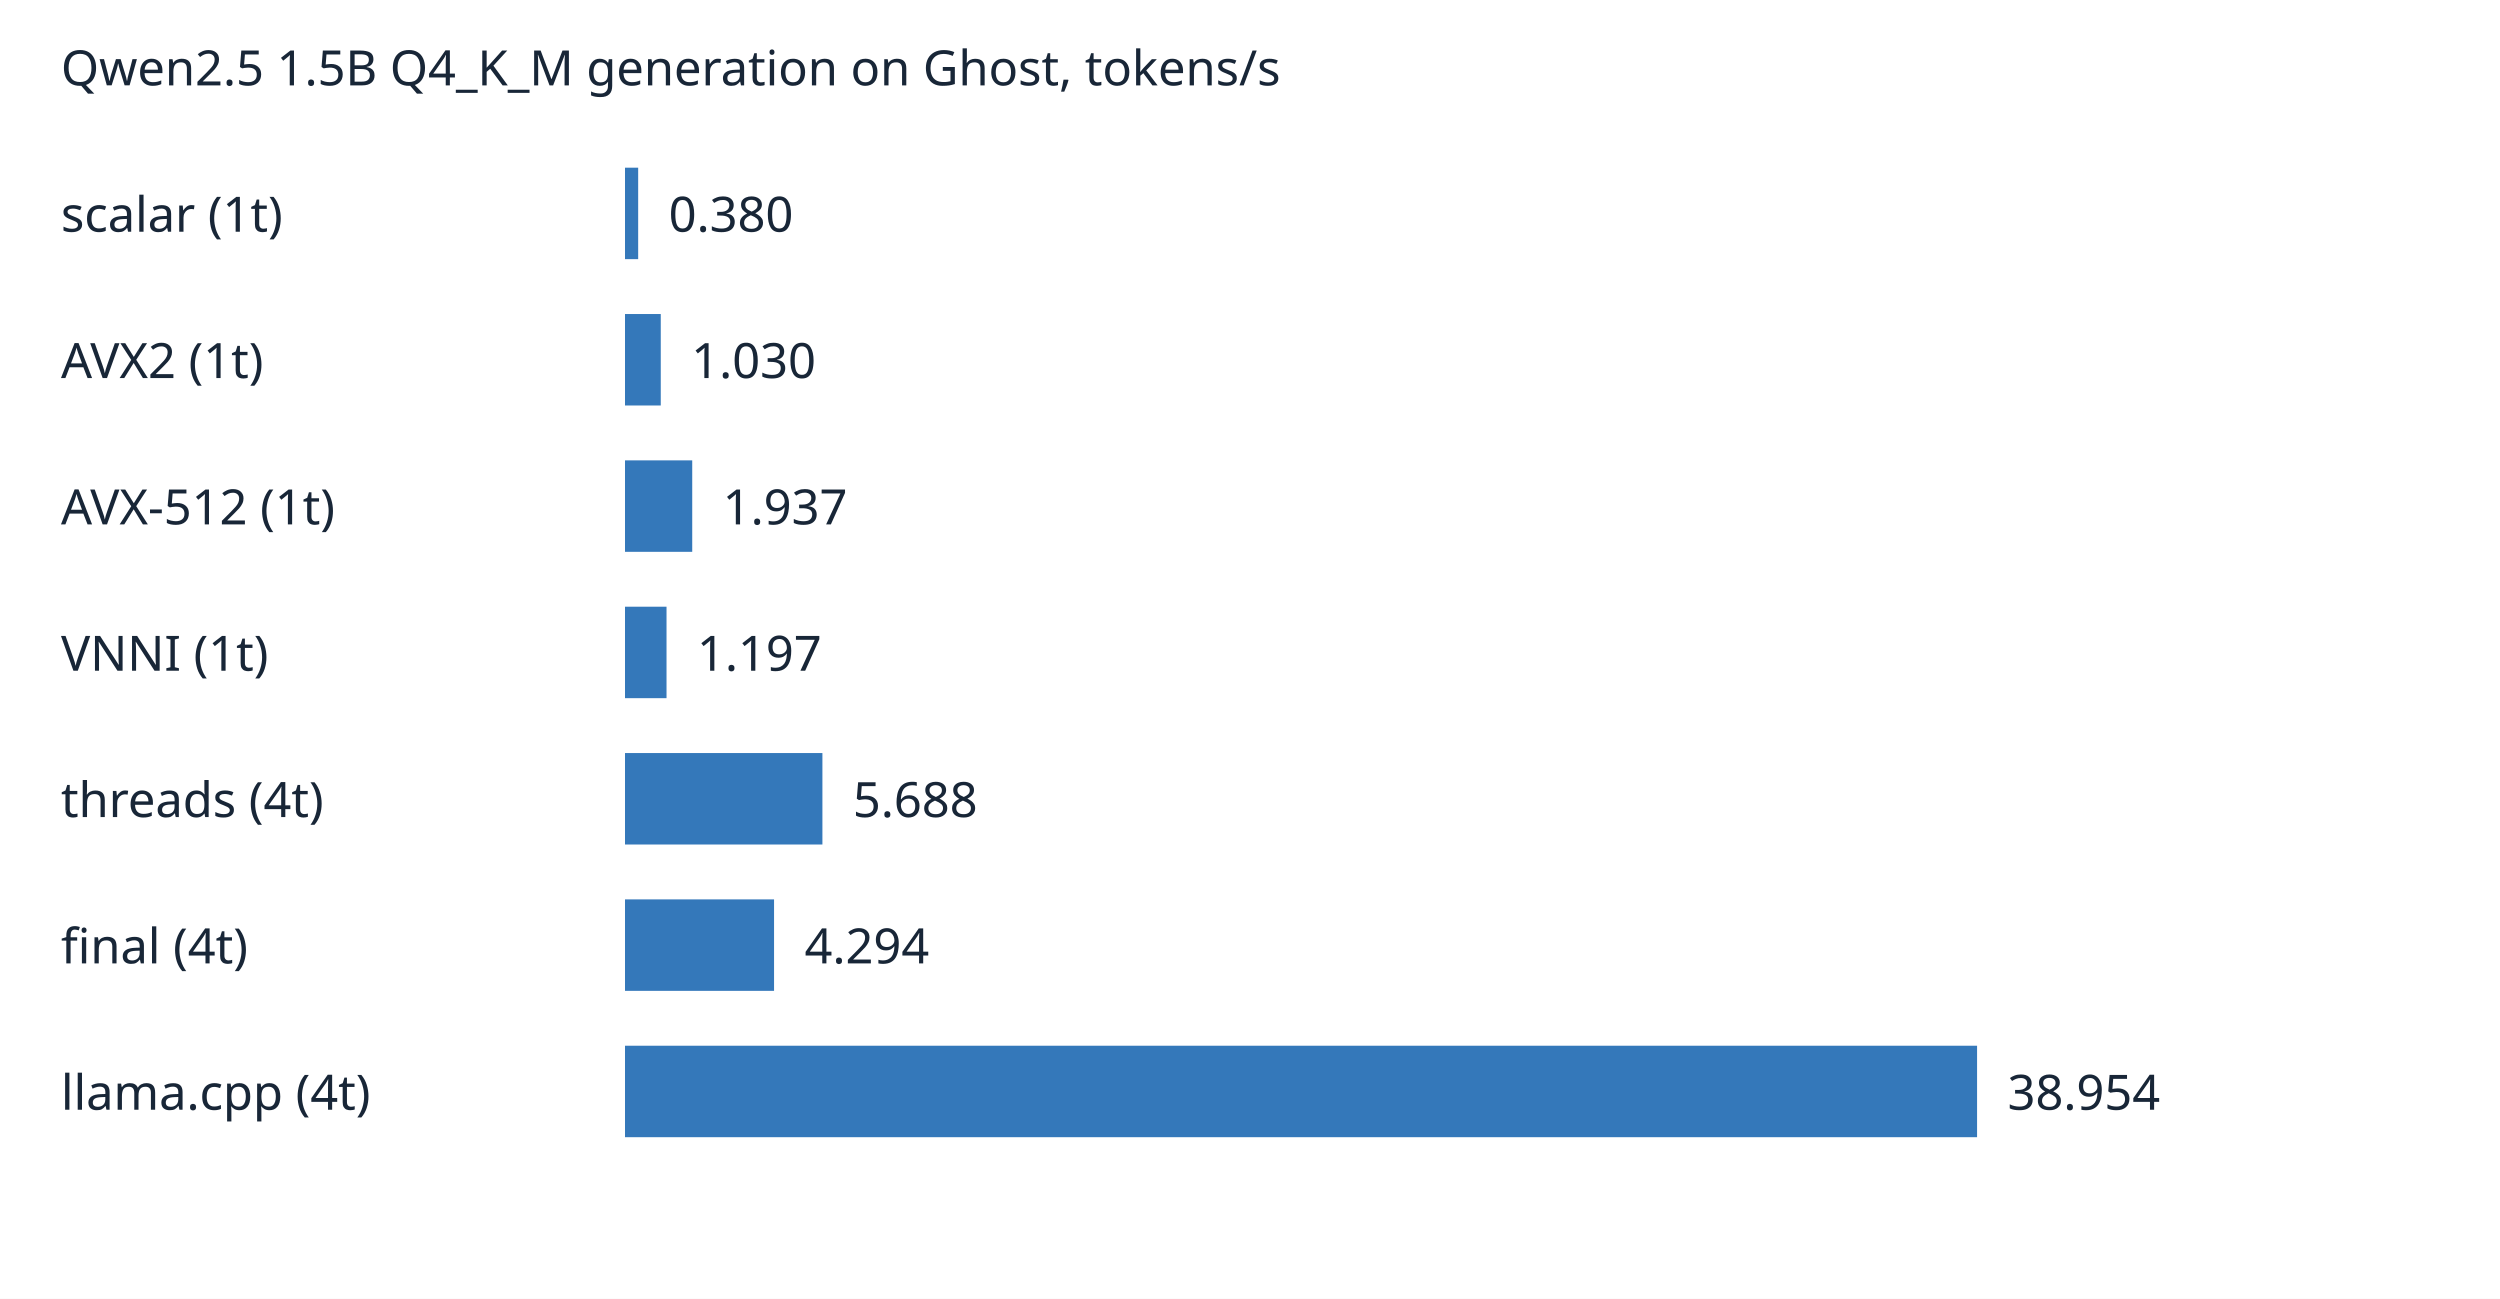
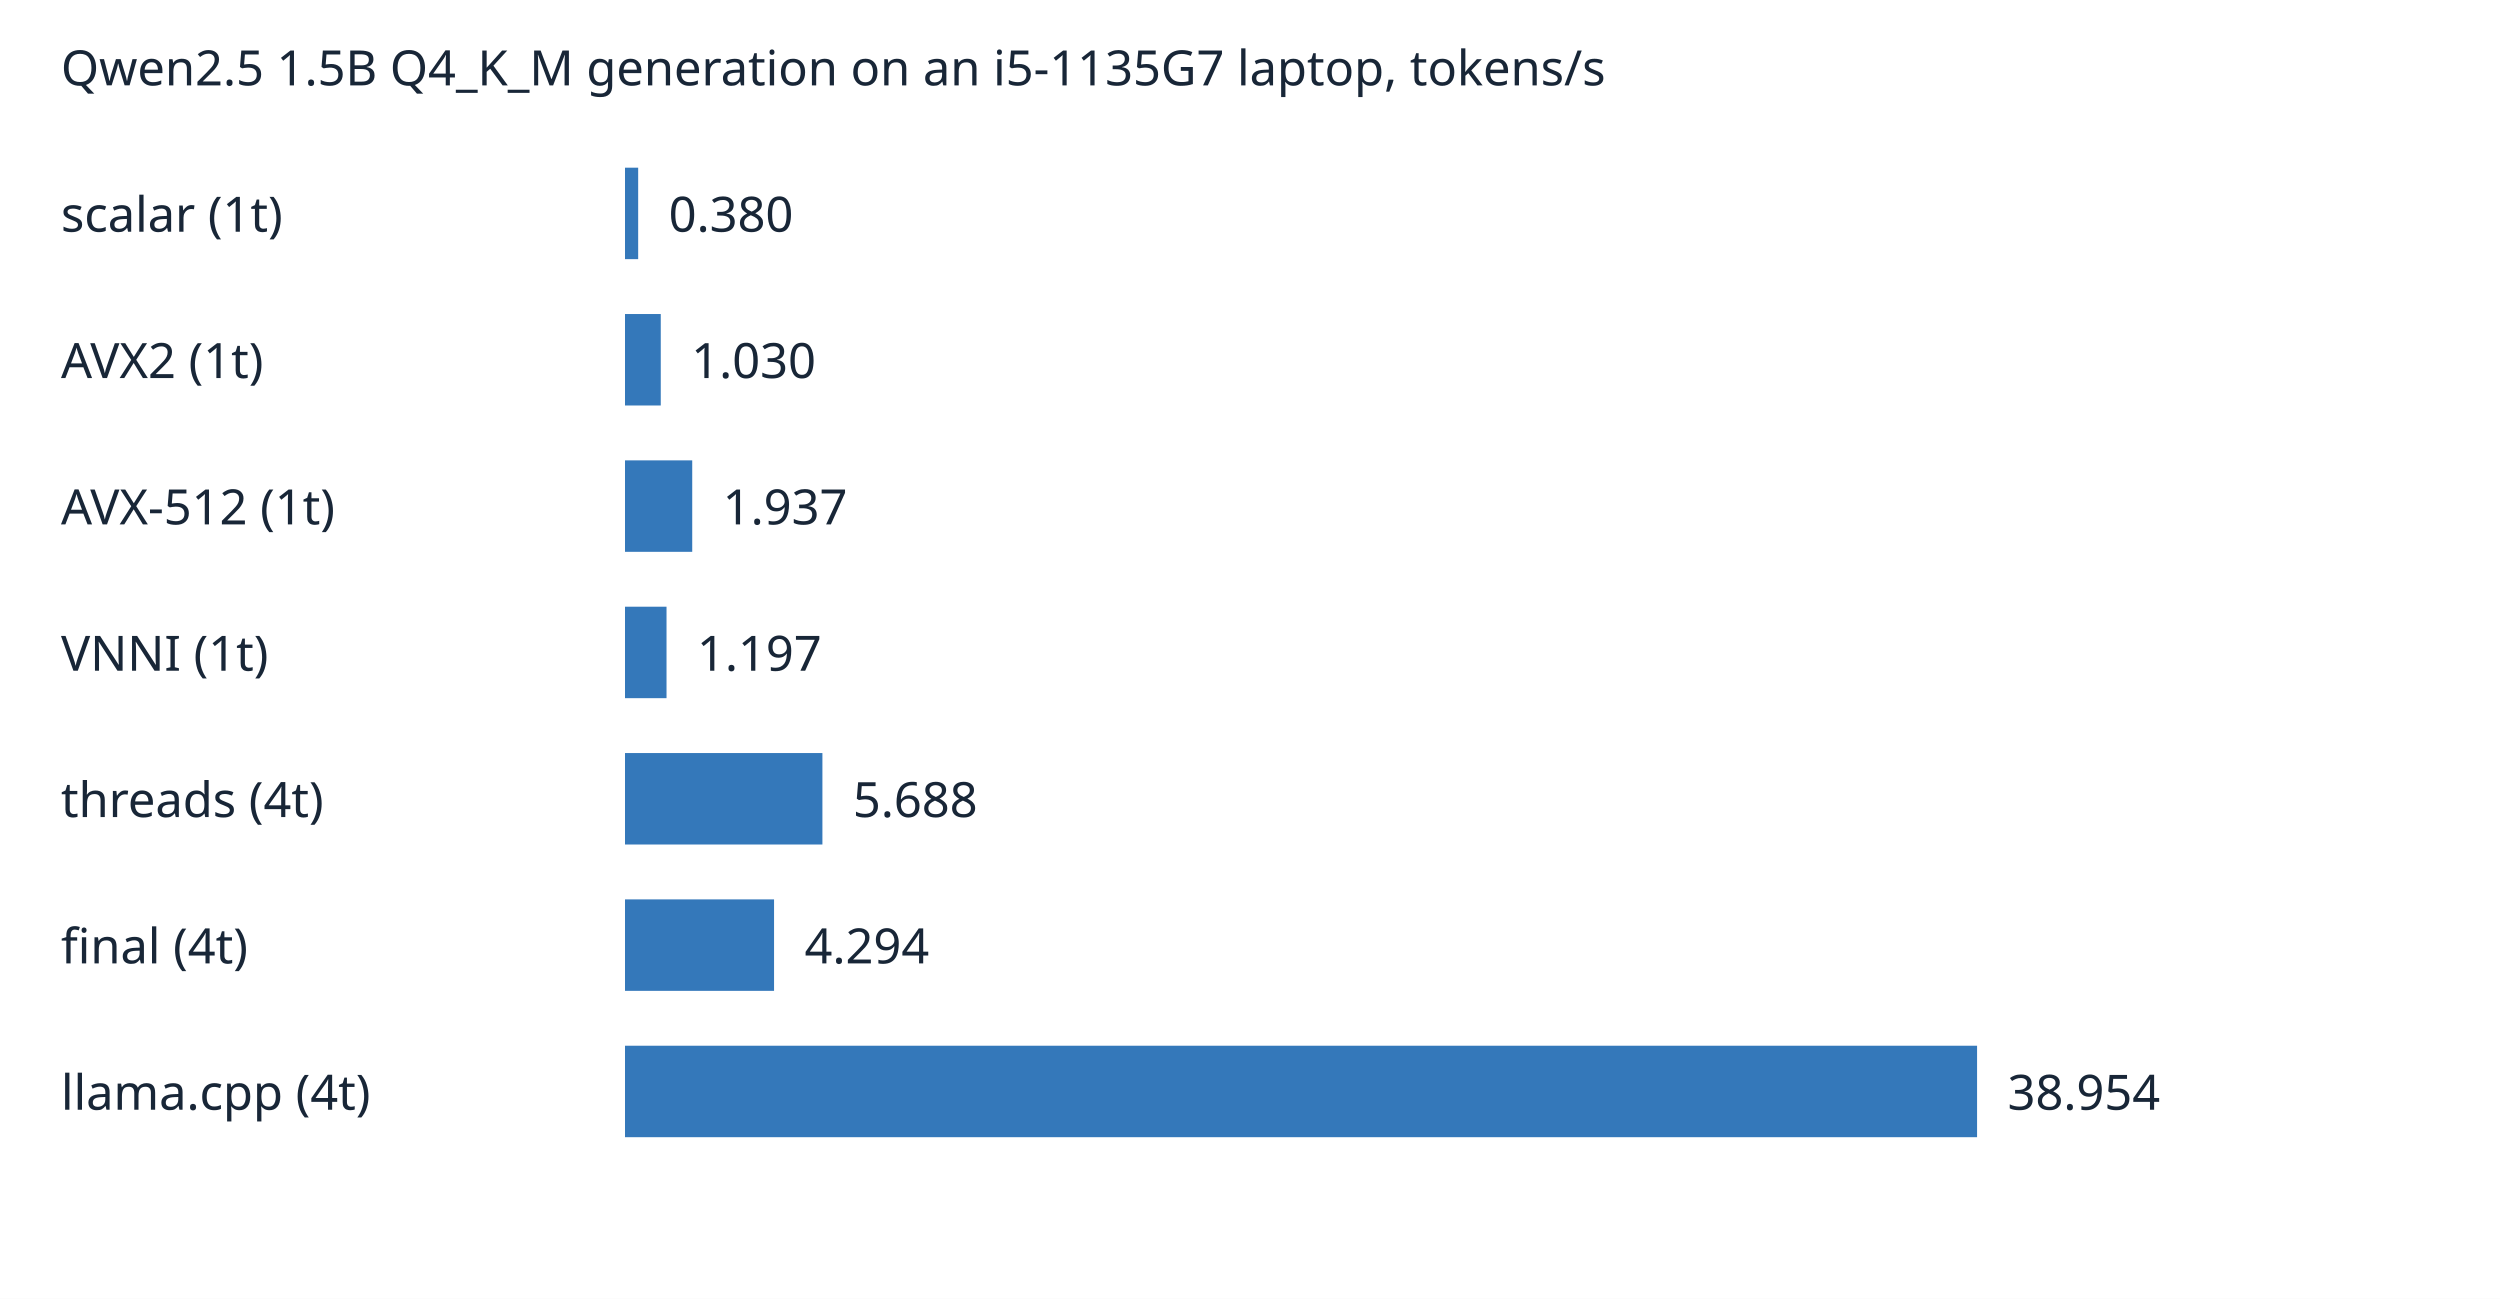
<svg xmlns="http://www.w3.org/2000/svg" width="820" height="426" viewBox="0 0 820 426">
  <rect width="100%" height="100%" fill="#fff" />
  <g font-family="sans-serif" font-size="16" fill="#182637">
-     <text x="20" y="28">Qwen2.5 1.5B Q4_K_M generation on Ghost, tokens/s</text>
+     <text x="20" y="28">Qwen2.5 1.5B Q4_K_M generation on an i5-1135G7 laptop, tokens/s</text>
    <text x="20" y="76">scalar (1t)</text>
    <rect x="205" y="55" width="4.32" height="30" fill="#3478ba" />
    <text x="219.32" y="76">0.380</text>
    <text x="20" y="124">AVX2 (1t)</text>
    <rect x="205" y="103" width="11.73" height="30" fill="#3478ba" />
    <text x="226.73" y="124">1.030</text>
    <text x="20" y="172">AVX-512 (1t)</text>
    <rect x="205" y="151" width="22.05" height="30" fill="#3478ba" />
    <text x="237.05" y="172">1.937</text>
    <text x="20" y="220">VNNI (1t)</text>
    <rect x="205" y="199" width="13.62" height="30" fill="#3478ba" />
    <text x="228.62" y="220">1.197</text>
    <text x="20" y="268">threads (4t)</text>
    <rect x="205" y="247" width="64.75" height="30" fill="#3478ba" />
    <text x="279.75" y="268">5.688</text>
    <text x="20" y="316">final (4t)</text>
    <rect x="205" y="295" width="48.89" height="30" fill="#3478ba" />
    <text x="263.89" y="316">4.294</text>
    <text x="20" y="364">llama.cpp (4t)</text>
    <rect x="205" y="343" width="443.48" height="30" fill="#3478ba" />
    <text x="658.48" y="364">38.954</text>
  </g>
</svg>
